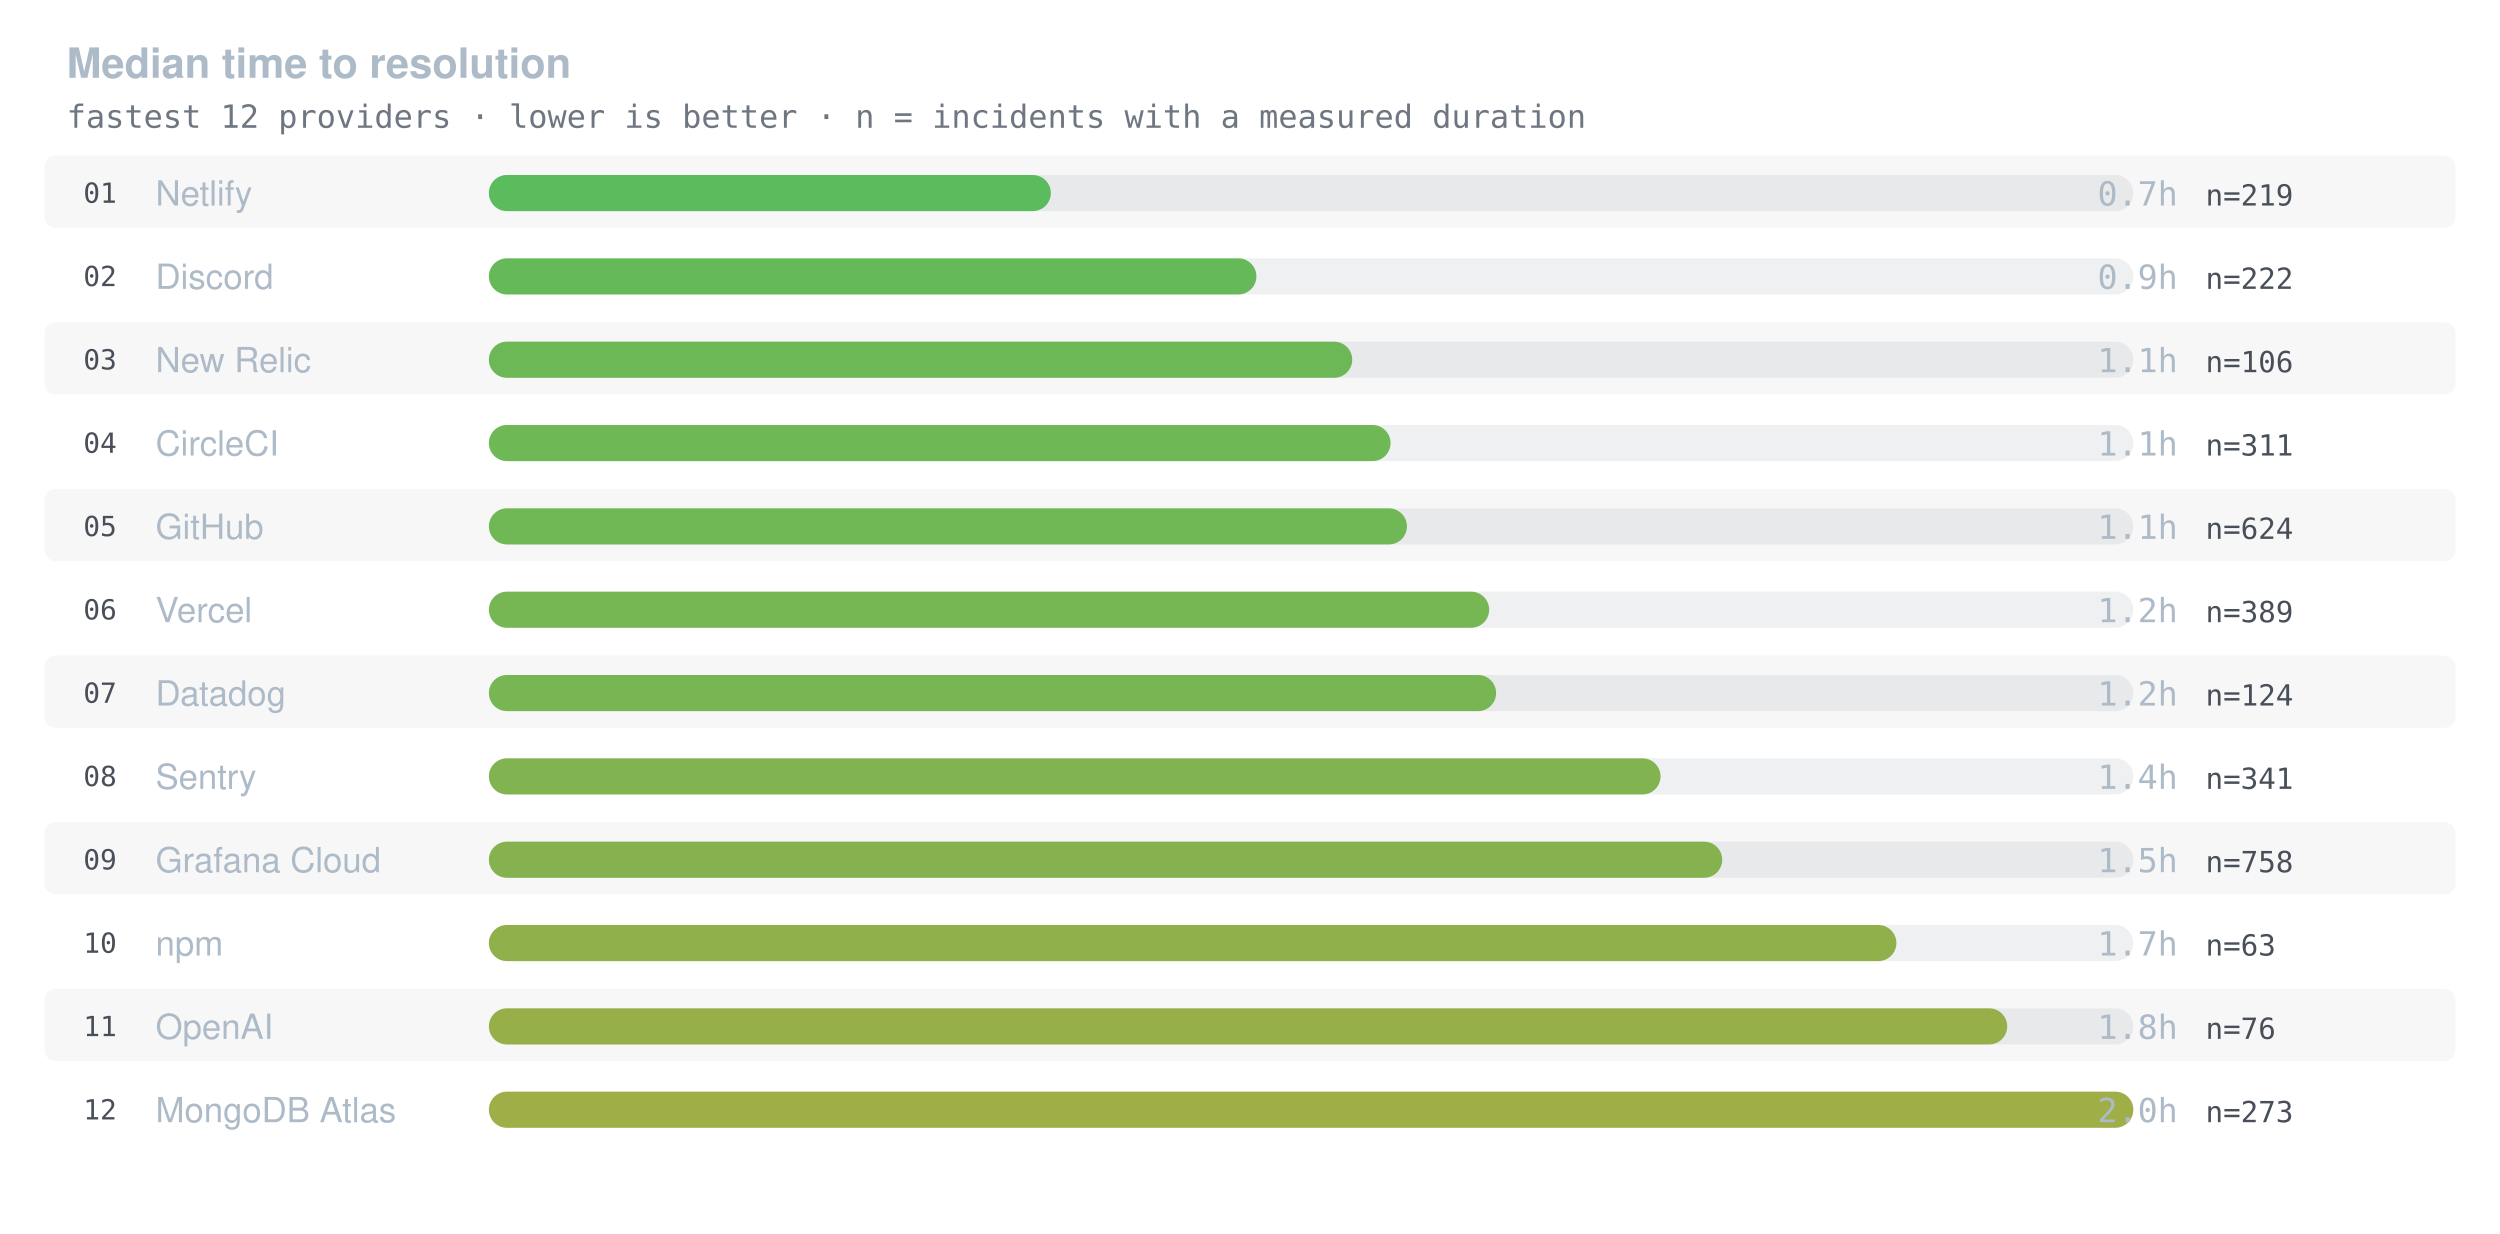
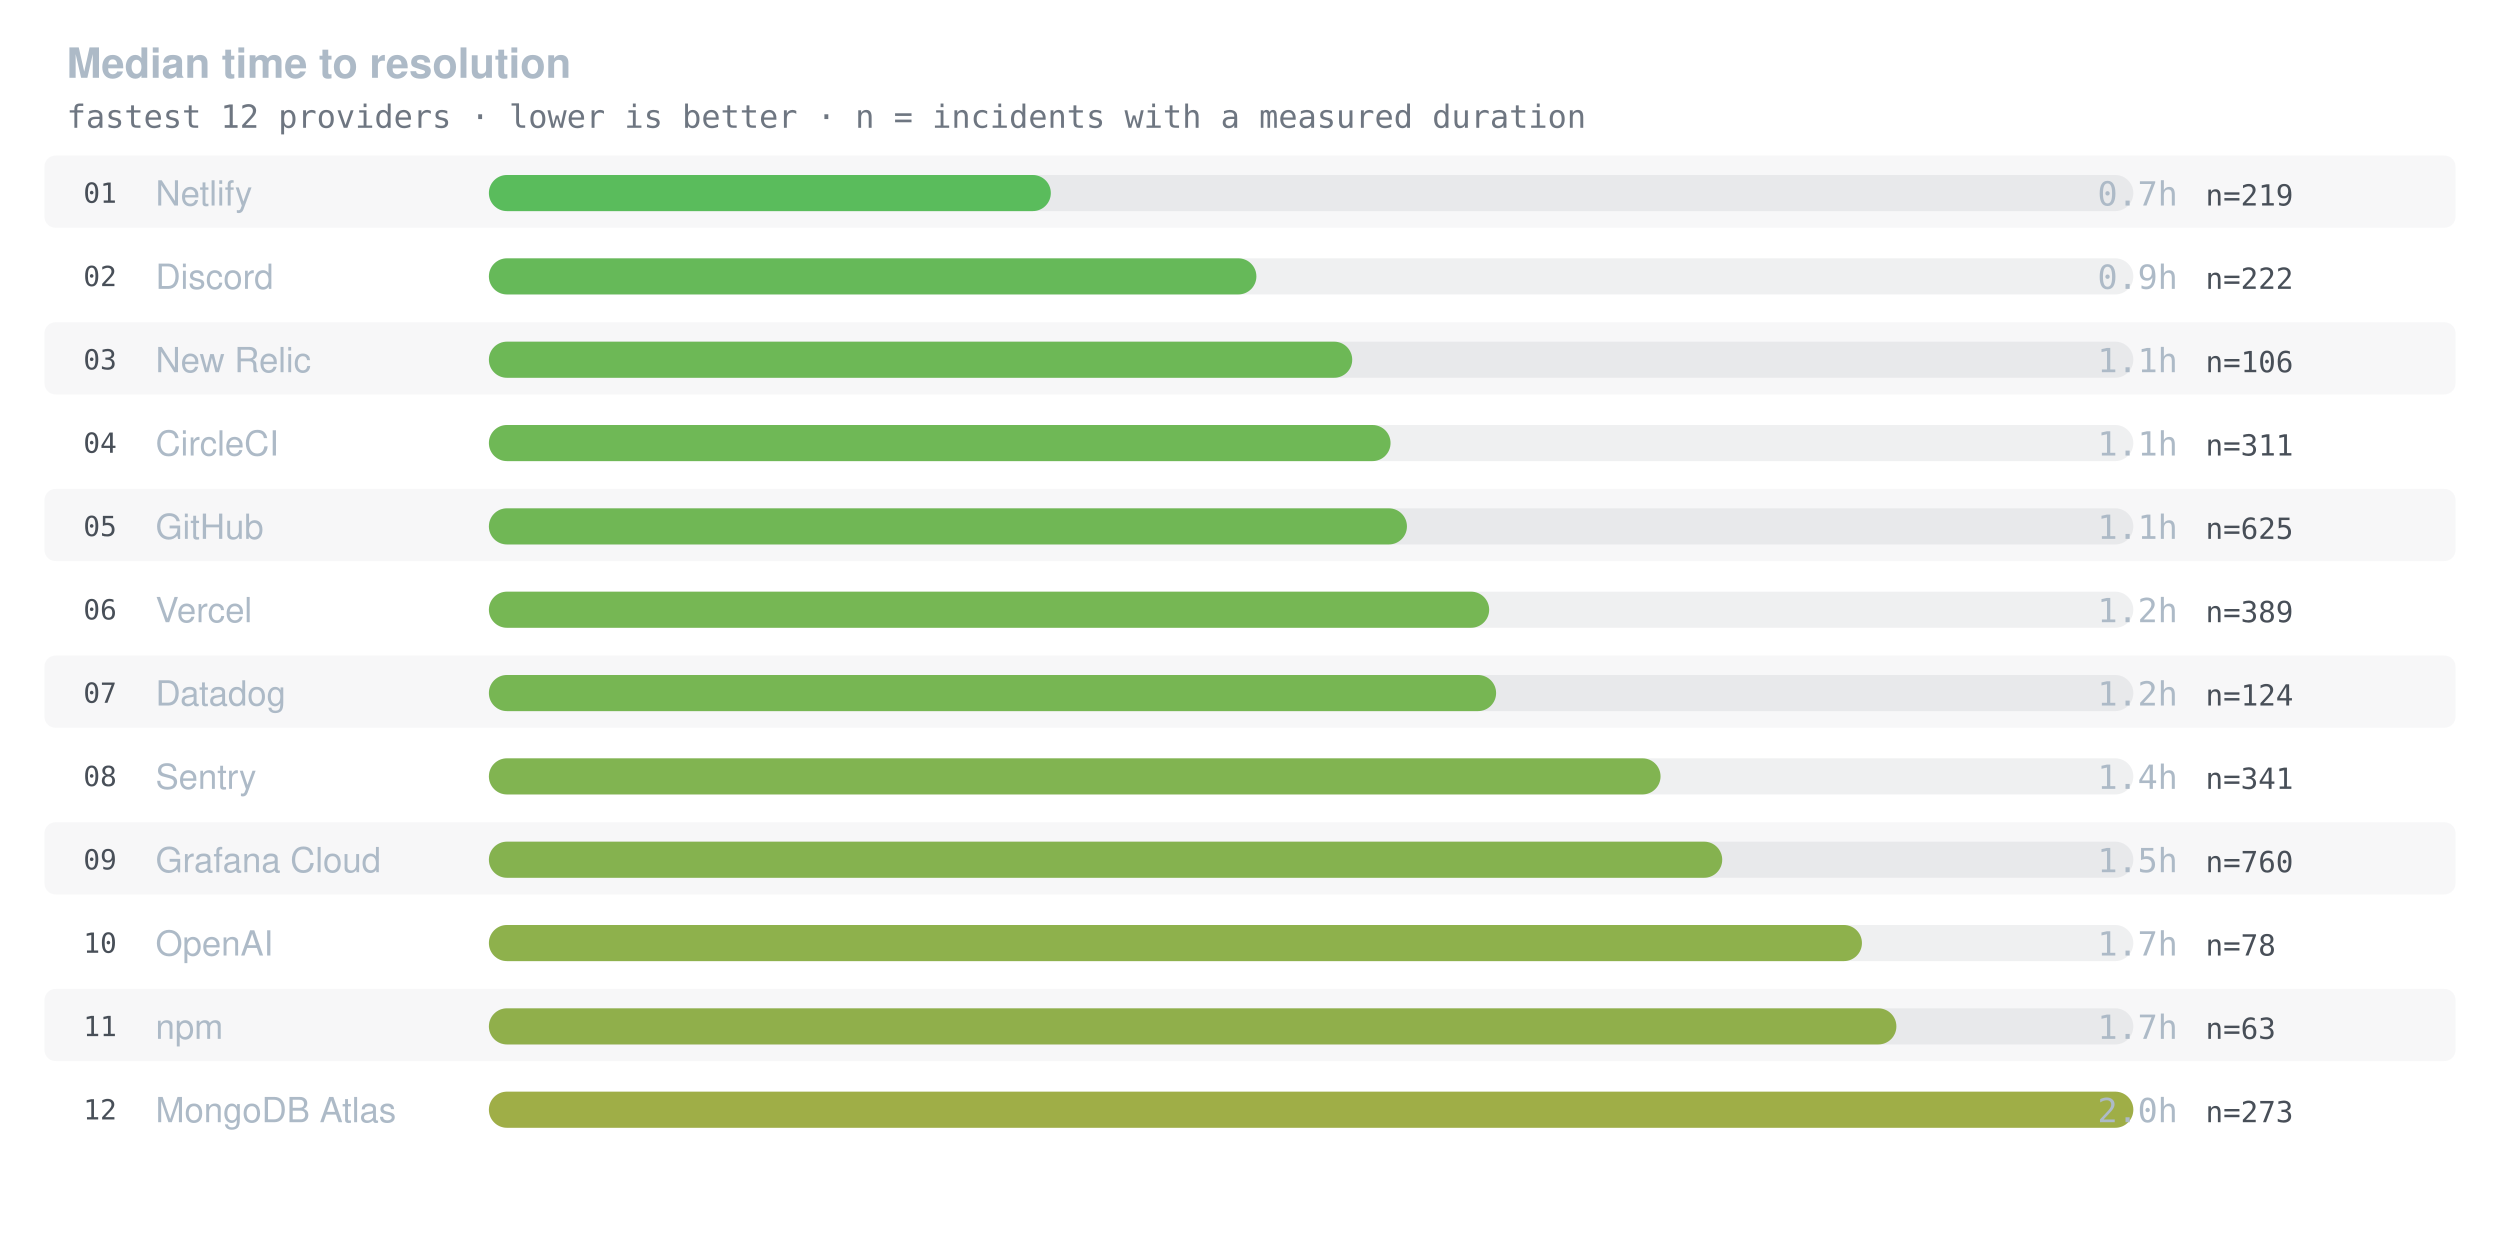
<svg xmlns="http://www.w3.org/2000/svg" viewBox="0 0 900 444" width="900" height="444" role="img">
  <text x="24" y="28" fill="#adbac7" font-size="15" font-family="-apple-system,BlinkMacSystemFont,Segoe UI,Helvetica,Arial,sans-serif" font-weight="600">Median time to resolution</text>
  <text x="24" y="46" fill="#6e7681" font-size="11.5" font-family="ui-monospace,SFMono-Regular,Menlo,Consolas,monospace">fastest 12 providers · lower is better · n = incidents with a measured duration</text>
  <rect x="16" y="56" width="868" height="26" rx="4" fill="#6e7681" opacity="0.055" />
  <text x="30" y="73" fill="#484f58" font-size="10" font-family="ui-monospace,SFMono-Regular,Menlo,Consolas,monospace">01</text>
  <text x="56" y="74" fill="#adbac7" font-size="12.5" font-family="-apple-system,BlinkMacSystemFont,Segoe UI,Helvetica,Arial,sans-serif">Netlify</text>
  <rect x="176" y="63" width="592" height="13" rx="6.5" fill="#6e7681" opacity="0.11" />
  <rect x="176" y="63" width="202.3" height="13" rx="6.5" fill="#4ab74d" opacity="0.9" />
  <text x="784" y="74" fill="#adbac7" font-size="12" font-family="ui-monospace,SFMono-Regular,Menlo,Consolas,monospace" text-anchor="end">0.7h</text>
  <text x="794" y="74" fill="#484f58" font-size="10.5" font-family="ui-monospace,SFMono-Regular,Menlo,Consolas,monospace">n=219</text>
  <text x="30" y="103" fill="#484f58" font-size="10" font-family="ui-monospace,SFMono-Regular,Menlo,Consolas,monospace">02</text>
  <text x="56" y="104" fill="#adbac7" font-size="12.5" font-family="-apple-system,BlinkMacSystemFont,Segoe UI,Helvetica,Arial,sans-serif">Discord</text>
  <rect x="176" y="93" width="592" height="13" rx="6.5" fill="#6e7681" opacity="0.11" />
  <rect x="176" y="93" width="276.3" height="13" rx="6.5" fill="#58b348" opacity="0.9" />
  <text x="784" y="104" fill="#adbac7" font-size="12" font-family="ui-monospace,SFMono-Regular,Menlo,Consolas,monospace" text-anchor="end">0.9h</text>
  <text x="794" y="104" fill="#484f58" font-size="10.5" font-family="ui-monospace,SFMono-Regular,Menlo,Consolas,monospace">n=222</text>
  <rect x="16" y="116" width="868" height="26" rx="4" fill="#6e7681" opacity="0.055" />
  <text x="30" y="133" fill="#484f58" font-size="10" font-family="ui-monospace,SFMono-Regular,Menlo,Consolas,monospace">03</text>
  <text x="56" y="134" fill="#adbac7" font-size="12.5" font-family="-apple-system,BlinkMacSystemFont,Segoe UI,Helvetica,Arial,sans-serif">New Relic</text>
  <rect x="176" y="123" width="592" height="13" rx="6.5" fill="#6e7681" opacity="0.11" />
  <rect x="176" y="123" width="310.8" height="13" rx="6.5" fill="#5fb246" opacity="0.9" />
  <text x="784" y="134" fill="#adbac7" font-size="12" font-family="ui-monospace,SFMono-Regular,Menlo,Consolas,monospace" text-anchor="end">1.1h</text>
  <text x="794" y="134" fill="#484f58" font-size="10.5" font-family="ui-monospace,SFMono-Regular,Menlo,Consolas,monospace">n=106</text>
  <text x="30" y="163" fill="#484f58" font-size="10" font-family="ui-monospace,SFMono-Regular,Menlo,Consolas,monospace">04</text>
  <text x="56" y="164" fill="#adbac7" font-size="12.5" font-family="-apple-system,BlinkMacSystemFont,Segoe UI,Helvetica,Arial,sans-serif">CircleCI</text>
  <rect x="176" y="153" width="592" height="13" rx="6.5" fill="#6e7681" opacity="0.11" />
  <rect x="176" y="153" width="324.6" height="13" rx="6.5" fill="#62b145" opacity="0.9" />
  <text x="784" y="164" fill="#adbac7" font-size="12" font-family="ui-monospace,SFMono-Regular,Menlo,Consolas,monospace" text-anchor="end">1.1h</text>
  <text x="794" y="164" fill="#484f58" font-size="10.5" font-family="ui-monospace,SFMono-Regular,Menlo,Consolas,monospace">n=311</text>
  <rect x="16" y="176" width="868" height="26" rx="4" fill="#6e7681" opacity="0.055" />
  <text x="30" y="193" fill="#484f58" font-size="10" font-family="ui-monospace,SFMono-Regular,Menlo,Consolas,monospace">05</text>
  <text x="56" y="194" fill="#adbac7" font-size="12.5" font-family="-apple-system,BlinkMacSystemFont,Segoe UI,Helvetica,Arial,sans-serif">GitHub</text>
  <rect x="176" y="183" width="592" height="13" rx="6.5" fill="#6e7681" opacity="0.11" />
  <rect x="176" y="183" width="330.5" height="13" rx="6.5" fill="#63b145" opacity="0.9" />
  <text x="784" y="194" fill="#adbac7" font-size="12" font-family="ui-monospace,SFMono-Regular,Menlo,Consolas,monospace" text-anchor="end">1.1h</text>
-   <text x="794" y="194" fill="#484f58" font-size="10.5" font-family="ui-monospace,SFMono-Regular,Menlo,Consolas,monospace">n=624</text>
+   <text x="794" y="194" fill="#484f58" font-size="10.5" font-family="ui-monospace,SFMono-Regular,Menlo,Consolas,monospace">n=625</text>
  <text x="30" y="223" fill="#484f58" font-size="10" font-family="ui-monospace,SFMono-Regular,Menlo,Consolas,monospace">06</text>
  <text x="56" y="224" fill="#adbac7" font-size="12.5" font-family="-apple-system,BlinkMacSystemFont,Segoe UI,Helvetica,Arial,sans-serif">Vercel</text>
  <rect x="176" y="213" width="592" height="13" rx="6.5" fill="#6e7681" opacity="0.11" />
  <rect x="176" y="213" width="360.1" height="13" rx="6.5" fill="#69b043" opacity="0.9" />
  <text x="784" y="224" fill="#adbac7" font-size="12" font-family="ui-monospace,SFMono-Regular,Menlo,Consolas,monospace" text-anchor="end">1.2h</text>
  <text x="794" y="224" fill="#484f58" font-size="10.5" font-family="ui-monospace,SFMono-Regular,Menlo,Consolas,monospace">n=389</text>
  <rect x="16" y="236" width="868" height="26" rx="4" fill="#6e7681" opacity="0.055" />
  <text x="30" y="253" fill="#484f58" font-size="10" font-family="ui-monospace,SFMono-Regular,Menlo,Consolas,monospace">07</text>
  <text x="56" y="254" fill="#adbac7" font-size="12.5" font-family="-apple-system,BlinkMacSystemFont,Segoe UI,Helvetica,Arial,sans-serif">Datadog</text>
  <rect x="176" y="243" width="592" height="13" rx="6.5" fill="#6e7681" opacity="0.11" />
  <rect x="176" y="243" width="362.6" height="13" rx="6.5" fill="#6ab043" opacity="0.9" />
  <text x="784" y="254" fill="#adbac7" font-size="12" font-family="ui-monospace,SFMono-Regular,Menlo,Consolas,monospace" text-anchor="end">1.2h</text>
  <text x="794" y="254" fill="#484f58" font-size="10.5" font-family="ui-monospace,SFMono-Regular,Menlo,Consolas,monospace">n=124</text>
  <text x="30" y="283" fill="#484f58" font-size="10" font-family="ui-monospace,SFMono-Regular,Menlo,Consolas,monospace">08</text>
  <text x="56" y="284" fill="#adbac7" font-size="12.5" font-family="-apple-system,BlinkMacSystemFont,Segoe UI,Helvetica,Arial,sans-serif">Sentry</text>
  <rect x="176" y="273" width="592" height="13" rx="6.5" fill="#6e7681" opacity="0.11" />
  <rect x="176" y="273" width="421.8" height="13" rx="6.5" fill="#75ad3f" opacity="0.9" />
  <text x="784" y="284" fill="#adbac7" font-size="12" font-family="ui-monospace,SFMono-Regular,Menlo,Consolas,monospace" text-anchor="end">1.4h</text>
  <text x="794" y="284" fill="#484f58" font-size="10.5" font-family="ui-monospace,SFMono-Regular,Menlo,Consolas,monospace">n=341</text>
  <rect x="16" y="296" width="868" height="26" rx="4" fill="#6e7681" opacity="0.055" />
  <text x="30" y="313" fill="#484f58" font-size="10" font-family="ui-monospace,SFMono-Regular,Menlo,Consolas,monospace">09</text>
  <text x="56" y="314" fill="#adbac7" font-size="12.5" font-family="-apple-system,BlinkMacSystemFont,Segoe UI,Helvetica,Arial,sans-serif">Grafana Cloud</text>
  <rect x="176" y="303" width="592" height="13" rx="6.5" fill="#6e7681" opacity="0.11" />
  <rect x="176" y="303" width="444.0" height="13" rx="6.5" fill="#7aac3e" opacity="0.9" />
  <text x="784" y="314" fill="#adbac7" font-size="12" font-family="ui-monospace,SFMono-Regular,Menlo,Consolas,monospace" text-anchor="end">1.5h</text>
-   <text x="794" y="314" fill="#484f58" font-size="10.5" font-family="ui-monospace,SFMono-Regular,Menlo,Consolas,monospace">n=758</text>
+   <text x="794" y="314" fill="#484f58" font-size="10.5" font-family="ui-monospace,SFMono-Regular,Menlo,Consolas,monospace">n=760</text>
  <text x="30" y="343" fill="#484f58" font-size="10" font-family="ui-monospace,SFMono-Regular,Menlo,Consolas,monospace">10</text>
-   <text x="56" y="344" fill="#adbac7" font-size="12.5" font-family="-apple-system,BlinkMacSystemFont,Segoe UI,Helvetica,Arial,sans-serif">npm</text>
+   <text x="56" y="344" fill="#adbac7" font-size="12.5" font-family="-apple-system,BlinkMacSystemFont,Segoe UI,Helvetica,Arial,sans-serif">OpenAI</text>
  <rect x="176" y="333" width="592" height="13" rx="6.5" fill="#6e7681" opacity="0.11" />
-   <rect x="176" y="333" width="506.7" height="13" rx="6.5" fill="#86a93a" opacity="0.9" />
+   <rect x="176" y="333" width="494.3" height="13" rx="6.5" fill="#84aa3a" opacity="0.9" />
  <text x="784" y="344" fill="#adbac7" font-size="12" font-family="ui-monospace,SFMono-Regular,Menlo,Consolas,monospace" text-anchor="end">1.7h</text>
-   <text x="794" y="344" fill="#484f58" font-size="10.5" font-family="ui-monospace,SFMono-Regular,Menlo,Consolas,monospace">n=63</text>
+   <text x="794" y="344" fill="#484f58" font-size="10.5" font-family="ui-monospace,SFMono-Regular,Menlo,Consolas,monospace">n=78</text>
  <rect x="16" y="356" width="868" height="26" rx="4" fill="#6e7681" opacity="0.055" />
  <text x="30" y="373" fill="#484f58" font-size="10" font-family="ui-monospace,SFMono-Regular,Menlo,Consolas,monospace">11</text>
-   <text x="56" y="374" fill="#adbac7" font-size="12.5" font-family="-apple-system,BlinkMacSystemFont,Segoe UI,Helvetica,Arial,sans-serif">OpenAI</text>
+   <text x="56" y="374" fill="#adbac7" font-size="12.5" font-family="-apple-system,BlinkMacSystemFont,Segoe UI,Helvetica,Arial,sans-serif">npm</text>
  <rect x="176" y="363" width="592" height="13" rx="6.5" fill="#6e7681" opacity="0.11" />
-   <rect x="176" y="363" width="546.6" height="13" rx="6.5" fill="#8ea837" opacity="0.9" />
-   <text x="784" y="374" fill="#adbac7" font-size="12" font-family="ui-monospace,SFMono-Regular,Menlo,Consolas,monospace" text-anchor="end">1.8h</text>
-   <text x="794" y="374" fill="#484f58" font-size="10.5" font-family="ui-monospace,SFMono-Regular,Menlo,Consolas,monospace">n=76</text>
+   <rect x="176" y="363" width="506.7" height="13" rx="6.5" fill="#86a93a" opacity="0.9" />
+   <text x="784" y="374" fill="#adbac7" font-size="12" font-family="ui-monospace,SFMono-Regular,Menlo,Consolas,monospace" text-anchor="end">1.7h</text>
+   <text x="794" y="374" fill="#484f58" font-size="10.5" font-family="ui-monospace,SFMono-Regular,Menlo,Consolas,monospace">n=63</text>
  <text x="30" y="403" fill="#484f58" font-size="10" font-family="ui-monospace,SFMono-Regular,Menlo,Consolas,monospace">12</text>
  <text x="56" y="404" fill="#adbac7" font-size="12.5" font-family="-apple-system,BlinkMacSystemFont,Segoe UI,Helvetica,Arial,sans-serif">MongoDB Atlas</text>
  <rect x="176" y="393" width="592" height="13" rx="6.5" fill="#6e7681" opacity="0.11" />
  <rect x="176" y="393" width="592.0" height="13" rx="6.5" fill="#97a634" opacity="0.9" />
  <text x="784" y="404" fill="#adbac7" font-size="12" font-family="ui-monospace,SFMono-Regular,Menlo,Consolas,monospace" text-anchor="end">2.0h</text>
  <text x="794" y="404" fill="#484f58" font-size="10.5" font-family="ui-monospace,SFMono-Regular,Menlo,Consolas,monospace">n=273</text>
</svg>
